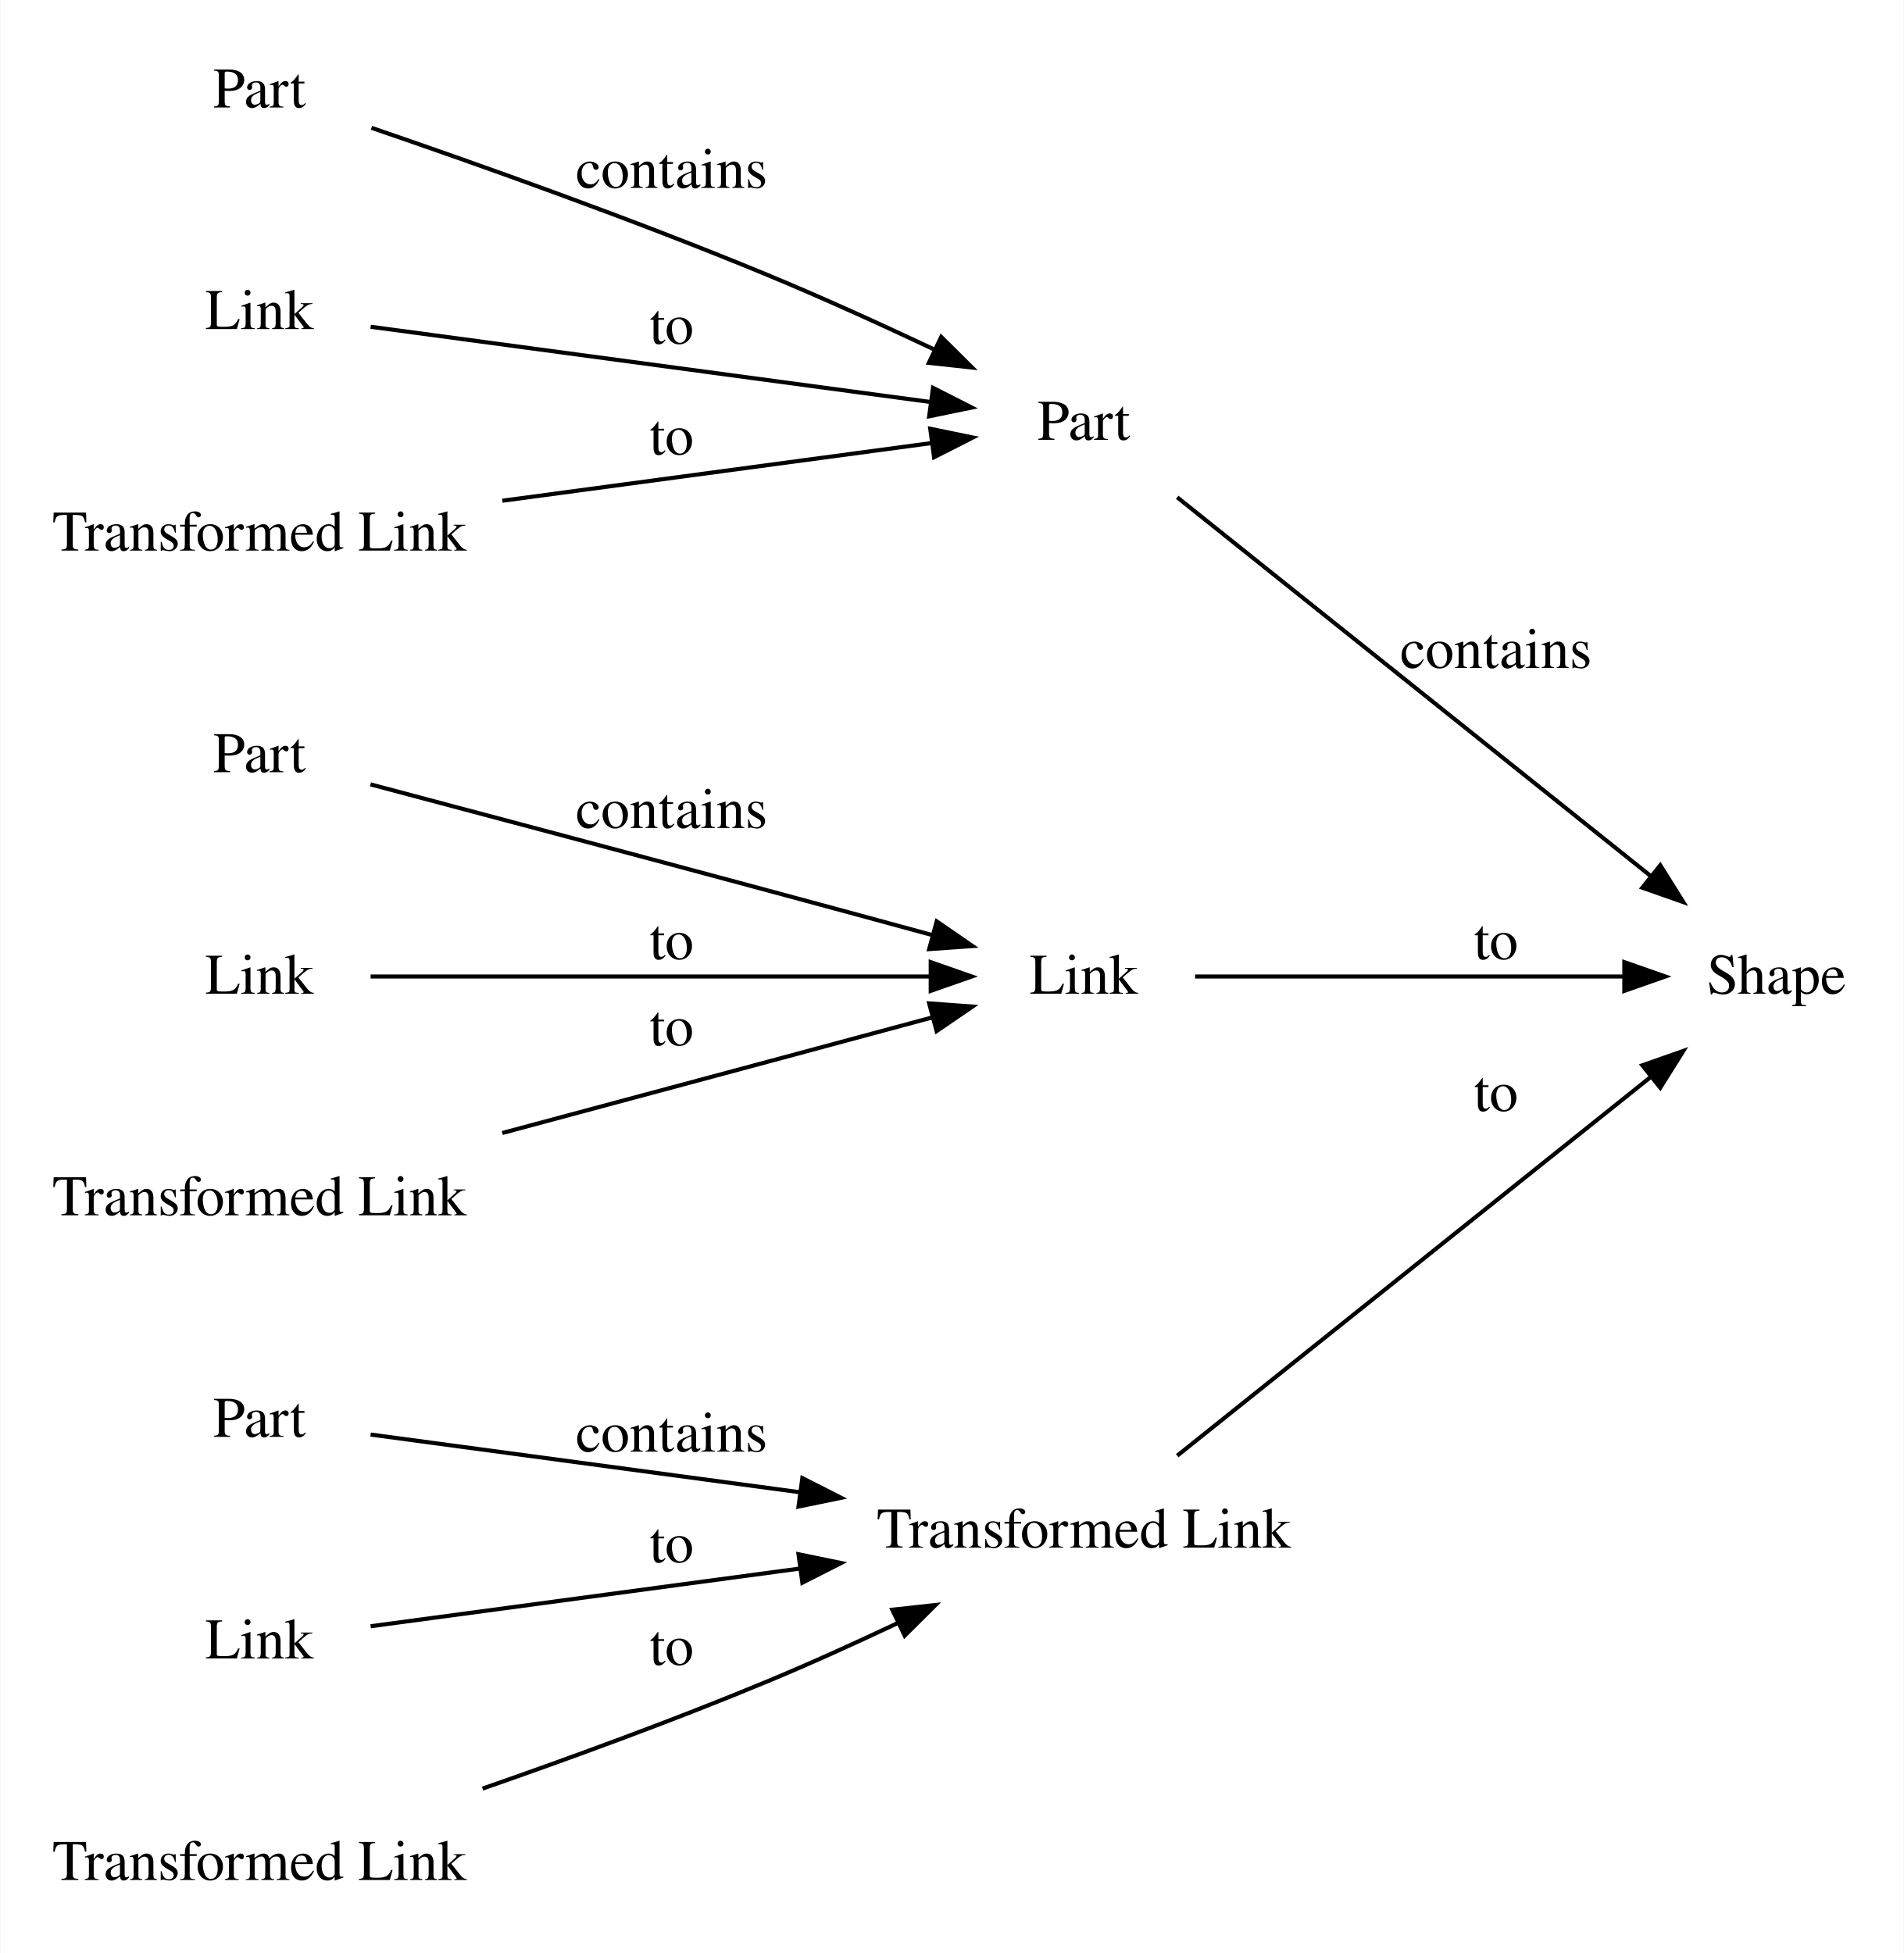
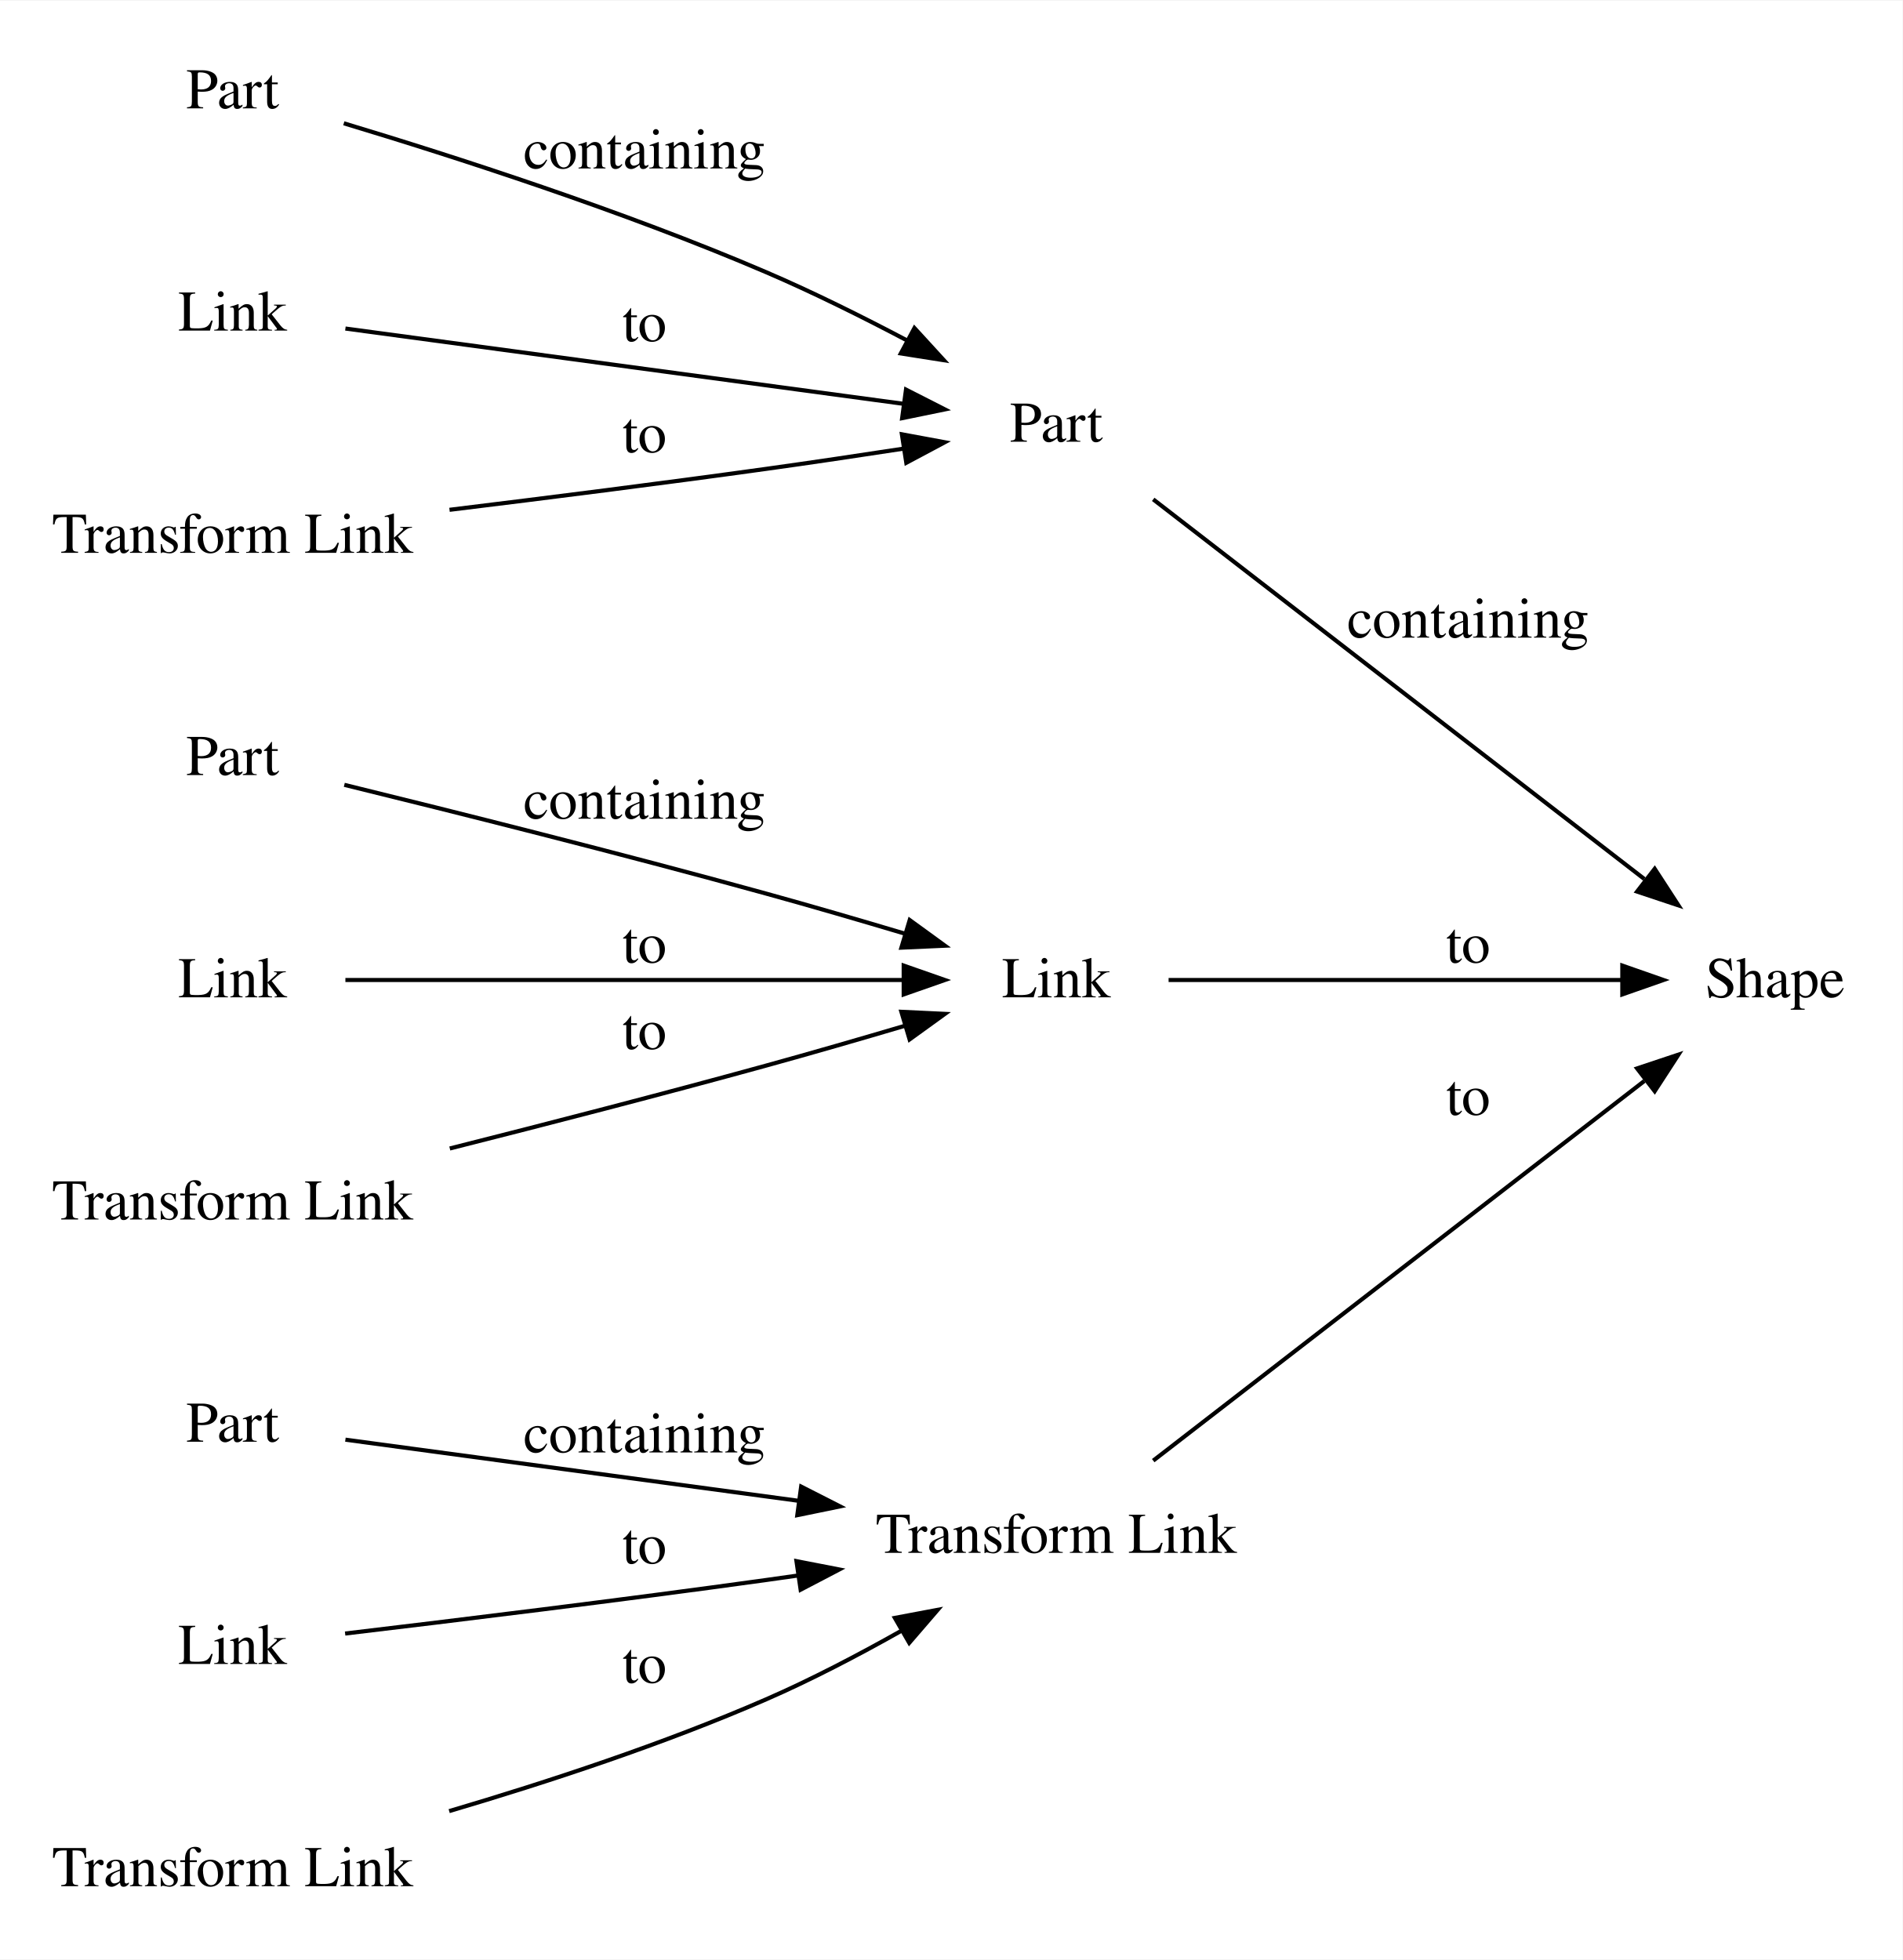
- <svg xmlns="http://www.w3.org/2000/svg" width="464pt" height="476pt" viewBox="0.00 0.00 463.79 476.00">
+ <svg xmlns="http://www.w3.org/2000/svg" width="462pt" height="476pt" viewBox="0.00 0.00 462.26 476.00">
  <g id="graph0" class="graph" transform="scale(1 1) rotate(0) translate(4 472)">
-     <polygon fill="#ffffff" stroke="transparent" points="-4,4 -4,-472 459.794,-472 459.794,4 -4,4" />
+     <polygon fill="#ffffff" stroke="transparent" points="-4,4 -4,-472 458.257,-472 458.257,4 -4,4" />
    <g id="node1" class="node">
-       <text text-anchor="middle" x="428.794" y="-229.8" font-family="Times,serif" font-size="14.00" fill="#000000">Shape</text>
+       <text text-anchor="middle" x="427.257" y="-229.8" font-family="Times,serif" font-size="14.00" fill="#000000">Shape</text>
    </g>
    <g id="node2" class="node">
-       <text text-anchor="middle" x="260.018" y="-364.8" font-family="Times,serif" font-size="14.00" fill="#000000">Part</text>
+       <text text-anchor="middle" x="252.642" y="-364.8" font-family="Times,serif" font-size="14.00" fill="#000000">Part</text>
    </g>
    <g id="edge1" class="edge">
-       <path fill="none" stroke="#000000" d="M282.78,-350.793C312.558,-326.974 364.848,-285.149 398.104,-258.548" />
-       <polygon fill="#000000" stroke="#000000" points="400.501,-261.113 406.124,-252.133 396.128,-255.647 400.501,-261.113" />
-       <text text-anchor="middle" x="360.466" y="-309.2" font-family="Times,serif" font-size="14.00" fill="#000000">contains</text>
+       <path fill="none" stroke="#000000" d="M276.191,-350.793C307,-326.974 361.098,-285.149 395.505,-258.548" />
+       <polygon fill="#000000" stroke="#000000" points="398.032,-261.019 403.802,-252.133 393.75,-255.481 398.032,-261.019" />
+       <text text-anchor="middle" x="352.706" y="-317.2" font-family="Times,serif" font-size="14.00" fill="#000000">containing</text>
    </g>
    <g id="node3" class="node">
-       <text text-anchor="middle" x="260.018" y="-229.8" font-family="Times,serif" font-size="14.00" fill="#000000">Link</text>
+       <text text-anchor="middle" x="252.642" y="-229.8" font-family="Times,serif" font-size="14.00" fill="#000000">Link</text>
    </g>
    <g id="edge2" class="edge">
-       <path fill="none" stroke="#000000" d="M287.135,-234C315.432,-234 359.995,-234 391.575,-234" />
-       <polygon fill="#000000" stroke="#000000" points="391.745,-237.5 401.745,-234 391.745,-230.5 391.745,-237.5" />
-       <text text-anchor="middle" x="360.466" y="-238.2" font-family="Times,serif" font-size="14.00" fill="#000000">to</text>
+       <path fill="none" stroke="#000000" d="M279.926,-234C309.526,-234 356.968,-234 389.991,-234" />
+       <polygon fill="#000000" stroke="#000000" points="390.165,-237.5 400.165,-234 390.165,-230.5 390.165,-237.5" />
+       <text text-anchor="middle" x="352.706" y="-238.2" font-family="Times,serif" font-size="14.00" fill="#000000">to</text>
    </g>
    <g id="node4" class="node">
-       <text text-anchor="middle" x="260.018" y="-94.8" font-family="Times,serif" font-size="14.00" fill="#000000">Transformed Link</text>
+       <text text-anchor="middle" x="252.642" y="-94.8" font-family="Times,serif" font-size="14.00" fill="#000000">Transform Link</text>
    </g>
    <g id="edge3" class="edge">
-       <path fill="none" stroke="#000000" d="M282.78,-117.207C312.558,-141.026 364.848,-182.851 398.104,-209.452" />
-       <polygon fill="#000000" stroke="#000000" points="396.128,-212.353 406.124,-215.867 400.501,-206.887 396.128,-212.353" />
-       <text text-anchor="middle" x="360.466" y="-201.2" font-family="Times,serif" font-size="14.00" fill="#000000">to</text>
+       <path fill="none" stroke="#000000" d="M276.191,-117.207C307,-141.026 361.098,-182.851 395.505,-209.452" />
+       <polygon fill="#000000" stroke="#000000" points="393.75,-212.519 403.802,-215.867 398.032,-206.981 393.75,-212.519" />
+       <text text-anchor="middle" x="352.706" y="-201.2" font-family="Times,serif" font-size="14.00" fill="#000000">to</text>
    </g>
    <g id="node5" class="node">
-       <text text-anchor="middle" x="59.121" y="-445.8" font-family="Times,serif" font-size="14.00" fill="#000000">Part</text>
+       <text text-anchor="middle" x="52.514" y="-445.8" font-family="Times,serif" font-size="14.00" fill="#000000">Part</text>
    </g>
    <g id="edge4" class="edge">
-       <path fill="none" stroke="#000000" d="M86.428,-440.847C111.686,-432.199 150.154,-418.563 182.897,-405 196.277,-399.457 210.717,-392.882 223.443,-386.877" />
-       <polygon fill="#000000" stroke="#000000" points="225.272,-389.882 232.795,-382.422 222.262,-383.562 225.272,-389.882" />
-       <text text-anchor="middle" x="159.57" y="-426.2" font-family="Times,serif" font-size="14.00" fill="#000000">contains</text>
+       <path fill="none" stroke="#000000" d="M79.533,-442.176C106.076,-434.178 147.513,-420.849 182.128,-406 193.543,-401.103 205.631,-395.086 216.513,-389.339" />
+       <polygon fill="#000000" stroke="#000000" points="218.175,-392.419 225.33,-384.604 214.864,-386.252 218.175,-392.419" />
+       <text text-anchor="middle" x="152.578" y="-431.2" font-family="Times,serif" font-size="14.00" fill="#000000">containing</text>
    </g>
    <g id="node6" class="node">
-       <text text-anchor="middle" x="59.121" y="-391.8" font-family="Times,serif" font-size="14.00" fill="#000000">Link</text>
+       <text text-anchor="middle" x="52.514" y="-391.8" font-family="Times,serif" font-size="14.00" fill="#000000">Link</text>
    </g>
    <g id="edge5" class="edge">
-       <path fill="none" stroke="#000000" d="M86.215,-392.359C121.412,-387.628 183.03,-379.347 222.651,-374.022" />
-       <polygon fill="#000000" stroke="#000000" points="223.267,-377.471 232.712,-372.67 222.335,-370.533 223.267,-377.471" />
-       <text text-anchor="middle" x="159.57" y="-388.2" font-family="Times,serif" font-size="14.00" fill="#000000">to</text>
+       <path fill="none" stroke="#000000" d="M79.921,-392.302C115.102,-387.556 176.279,-379.303 215.586,-373.999" />
+       <polygon fill="#000000" stroke="#000000" points="216.124,-377.459 225.566,-372.653 215.188,-370.522 216.124,-377.459" />
+       <text text-anchor="middle" x="152.578" y="-389.2" font-family="Times,serif" font-size="14.00" fill="#000000">to</text>
    </g>
    <g id="node7" class="node">
-       <text text-anchor="middle" x="59.121" y="-337.8" font-family="Times,serif" font-size="14.00" fill="#000000">Transformed Link</text>
+       <text text-anchor="middle" x="52.514" y="-337.8" font-family="Times,serif" font-size="14.00" fill="#000000">Transform Link</text>
    </g>
    <g id="edge6" class="edge">
-       <path fill="none" stroke="#000000" d="M118.31,-349.955C152.121,-354.499 193.481,-360.058 222.769,-363.994" />
-       <polygon fill="#000000" stroke="#000000" points="222.599,-367.502 232.976,-365.366 223.532,-360.565 222.599,-367.502" />
-       <text text-anchor="middle" x="159.57" y="-361.2" font-family="Times,serif" font-size="14.00" fill="#000000">to</text>
+       <path fill="none" stroke="#000000" d="M105.215,-348.252C128.768,-351.132 156.859,-354.686 182.128,-358.2 193.005,-359.712 204.805,-361.473 215.586,-363.128" />
+       <polygon fill="#000000" stroke="#000000" points="215.127,-366.598 225.545,-364.671 216.199,-359.681 215.127,-366.598" />
+       <text text-anchor="middle" x="152.578" y="-362.2" font-family="Times,serif" font-size="14.00" fill="#000000">to</text>
    </g>
    <g id="node8" class="node">
-       <text text-anchor="middle" x="59.121" y="-283.8" font-family="Times,serif" font-size="14.00" fill="#000000">Part</text>
+       <text text-anchor="middle" x="52.514" y="-283.8" font-family="Times,serif" font-size="14.00" fill="#000000">Part</text>
    </g>
    <g id="edge7" class="edge">
-       <path fill="none" stroke="#000000" d="M86.175,-280.831C111.258,-274.174 149.613,-263.969 182.897,-255 196.007,-251.468 210.361,-247.568 223.094,-244.097" />
-       <polygon fill="#000000" stroke="#000000" points="224.176,-247.43 232.902,-241.421 222.334,-240.677 224.176,-247.43" />
-       <text text-anchor="middle" x="159.57" y="-270.2" font-family="Times,serif" font-size="14.00" fill="#000000">contains</text>
+       <path fill="none" stroke="#000000" d="M79.656,-281.426C105.939,-274.981 146.875,-264.733 182.128,-255 193.158,-251.955 205.102,-248.47 215.971,-245.225" />
+       <polygon fill="#000000" stroke="#000000" points="217.024,-248.563 225.593,-242.333 215.008,-241.86 217.024,-248.563" />
+       <text text-anchor="middle" x="152.578" y="-273.2" font-family="Times,serif" font-size="14.00" fill="#000000">containing</text>
    </g>
    <g id="node9" class="node">
-       <text text-anchor="middle" x="59.121" y="-229.8" font-family="Times,serif" font-size="14.00" fill="#000000">Link</text>
+       <text text-anchor="middle" x="52.514" y="-229.8" font-family="Times,serif" font-size="14.00" fill="#000000">Link</text>
    </g>
    <g id="edge8" class="edge">
-       <path fill="none" stroke="#000000" d="M86.215,-234C121.412,-234 183.03,-234 222.651,-234" />
-       <polygon fill="#000000" stroke="#000000" points="222.712,-237.5 232.712,-234 222.712,-230.5 222.712,-237.5" />
-       <text text-anchor="middle" x="159.57" y="-238.2" font-family="Times,serif" font-size="14.00" fill="#000000">to</text>
+       <path fill="none" stroke="#000000" d="M79.921,-234C115.027,-234 176.018,-234 215.335,-234" />
+       <polygon fill="#000000" stroke="#000000" points="215.566,-237.5 225.566,-234 215.566,-230.5 215.566,-237.5" />
+       <text text-anchor="middle" x="152.578" y="-238.2" font-family="Times,serif" font-size="14.00" fill="#000000">to</text>
    </g>
    <g id="node10" class="node">
-       <text text-anchor="middle" x="59.121" y="-175.8" font-family="Times,serif" font-size="14.00" fill="#000000">Transformed Link</text>
+       <text text-anchor="middle" x="52.514" y="-175.8" font-family="Times,serif" font-size="14.00" fill="#000000">Transform Link</text>
    </g>
    <g id="edge9" class="edge">
-       <path fill="none" stroke="#000000" d="M118.307,-195.857C138.768,-201.344 161.842,-207.537 182.897,-213.2 196,-216.724 210.352,-220.593 223.086,-224.028" />
-       <polygon fill="#000000" stroke="#000000" points="222.329,-227.449 232.895,-226.675 224.152,-220.691 222.329,-227.449" />
-       <text text-anchor="middle" x="159.57" y="-217.2" font-family="Times,serif" font-size="14.00" fill="#000000">to</text>
+       <path fill="none" stroke="#000000" d="M105.286,-193.059C128.852,-199.008 156.934,-206.26 182.128,-213.2 193.151,-216.236 205.094,-219.695 215.962,-222.908" />
+       <polygon fill="#000000" stroke="#000000" points="215.002,-226.273 225.585,-225.77 216.998,-219.564 215.002,-226.273" />
+       <text text-anchor="middle" x="152.578" y="-217.2" font-family="Times,serif" font-size="14.00" fill="#000000">to</text>
    </g>
    <g id="node11" class="node">
-       <text text-anchor="middle" x="59.121" y="-121.8" font-family="Times,serif" font-size="14.00" fill="#000000">Part</text>
+       <text text-anchor="middle" x="52.514" y="-121.8" font-family="Times,serif" font-size="14.00" fill="#000000">Part</text>
    </g>
    <g id="edge10" class="edge">
-       <path fill="none" stroke="#000000" d="M86.215,-122.359C112.941,-118.767 154.901,-113.127 190.897,-108.29" />
-       <polygon fill="#000000" stroke="#000000" points="191.429,-111.75 200.873,-106.949 190.496,-104.812 191.429,-111.75" />
-       <text text-anchor="middle" x="159.57" y="-118.2" font-family="Times,serif" font-size="14.00" fill="#000000">contains</text>
+       <path fill="none" stroke="#000000" d="M79.921,-122.302C108.102,-118.5 152.965,-112.448 189.905,-107.464" />
+       <polygon fill="#000000" stroke="#000000" points="190.651,-110.895 200.093,-106.09 189.715,-103.958 190.651,-110.895" />
+       <text text-anchor="middle" x="152.578" y="-119.2" font-family="Times,serif" font-size="14.00" fill="#000000">containing</text>
    </g>
    <g id="node12" class="node">
-       <text text-anchor="middle" x="59.121" y="-67.8" font-family="Times,serif" font-size="14.00" fill="#000000">Link</text>
+       <text text-anchor="middle" x="52.514" y="-67.8" font-family="Times,serif" font-size="14.00" fill="#000000">Link</text>
    </g>
    <g id="edge11" class="edge">
-       <path fill="none" stroke="#000000" d="M86.215,-75.641C112.941,-79.233 154.901,-84.873 190.897,-89.71" />
-       <polygon fill="#000000" stroke="#000000" points="190.496,-93.188 200.873,-91.051 191.429,-86.25 190.496,-93.188" />
-       <text text-anchor="middle" x="159.57" y="-91.2" font-family="Times,serif" font-size="14.00" fill="#000000">to</text>
+       <path fill="none" stroke="#000000" d="M79.852,-75.194C106.103,-78.314 146.864,-83.297 182.128,-88.2 184.651,-88.551 187.223,-88.915 189.82,-89.288" />
+       <polygon fill="#000000" stroke="#000000" points="189.513,-92.78 199.914,-90.761 190.525,-85.853 189.513,-92.78" />
+       <text text-anchor="middle" x="152.578" y="-92.2" font-family="Times,serif" font-size="14.00" fill="#000000">to</text>
    </g>
    <g id="node13" class="node">
-       <text text-anchor="middle" x="59.121" y="-13.8" font-family="Times,serif" font-size="14.00" fill="#000000">Transformed Link</text>
+       <text text-anchor="middle" x="52.514" y="-13.8" font-family="Times,serif" font-size="14.00" fill="#000000">Transform Link</text>
    </g>
    <g id="edge12" class="edge">
-       <path fill="none" stroke="#000000" d="M113.498,-36.069C135.268,-43.652 160.459,-52.869 182.897,-62.2 193.28,-66.518 204.275,-71.505 214.61,-76.386" />
-       <polygon fill="#000000" stroke="#000000" points="213.347,-79.662 223.879,-80.817 216.366,-73.346 213.347,-79.662" />
-       <text text-anchor="middle" x="159.57" y="-66.2" font-family="Times,serif" font-size="14.00" fill="#000000">to</text>
+       <path fill="none" stroke="#000000" d="M105.132,-32.044C129.048,-39.105 157.45,-48.45 182.128,-59.2 193.093,-63.976 204.558,-69.974 214.979,-75.853" />
+       <polygon fill="#000000" stroke="#000000" points="213.419,-78.993 223.83,-80.956 216.915,-72.929 213.419,-78.993" />
+       <text text-anchor="middle" x="152.578" y="-63.2" font-family="Times,serif" font-size="14.00" fill="#000000">to</text>
    </g>
  </g>
</svg>
